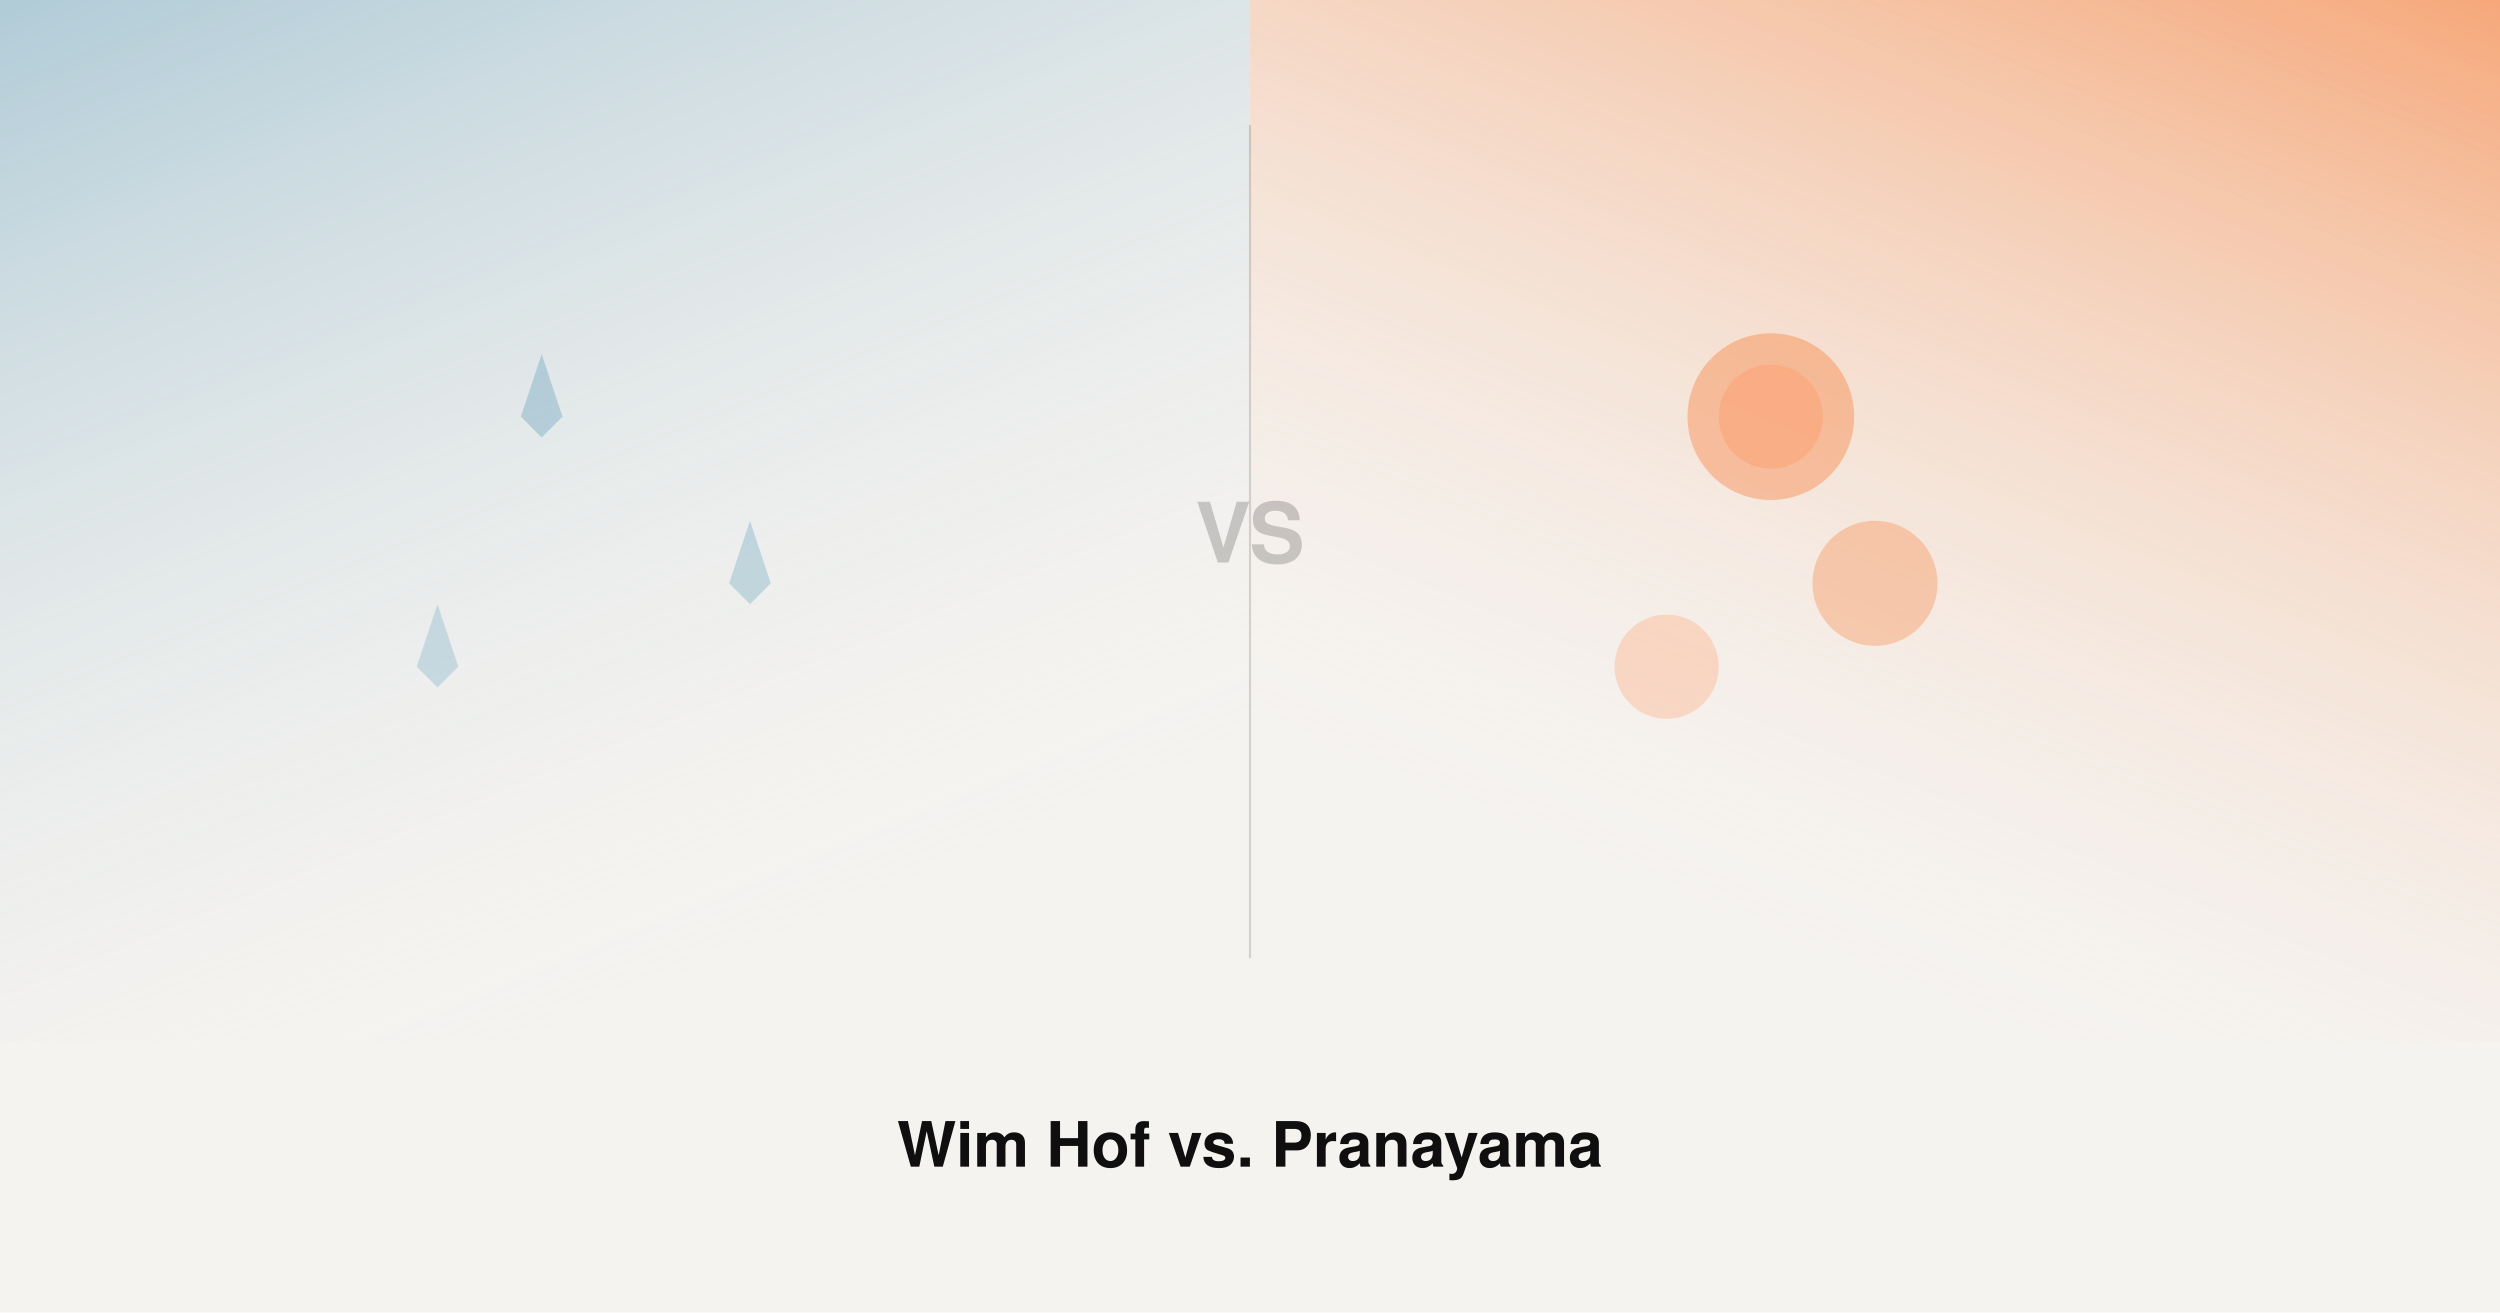
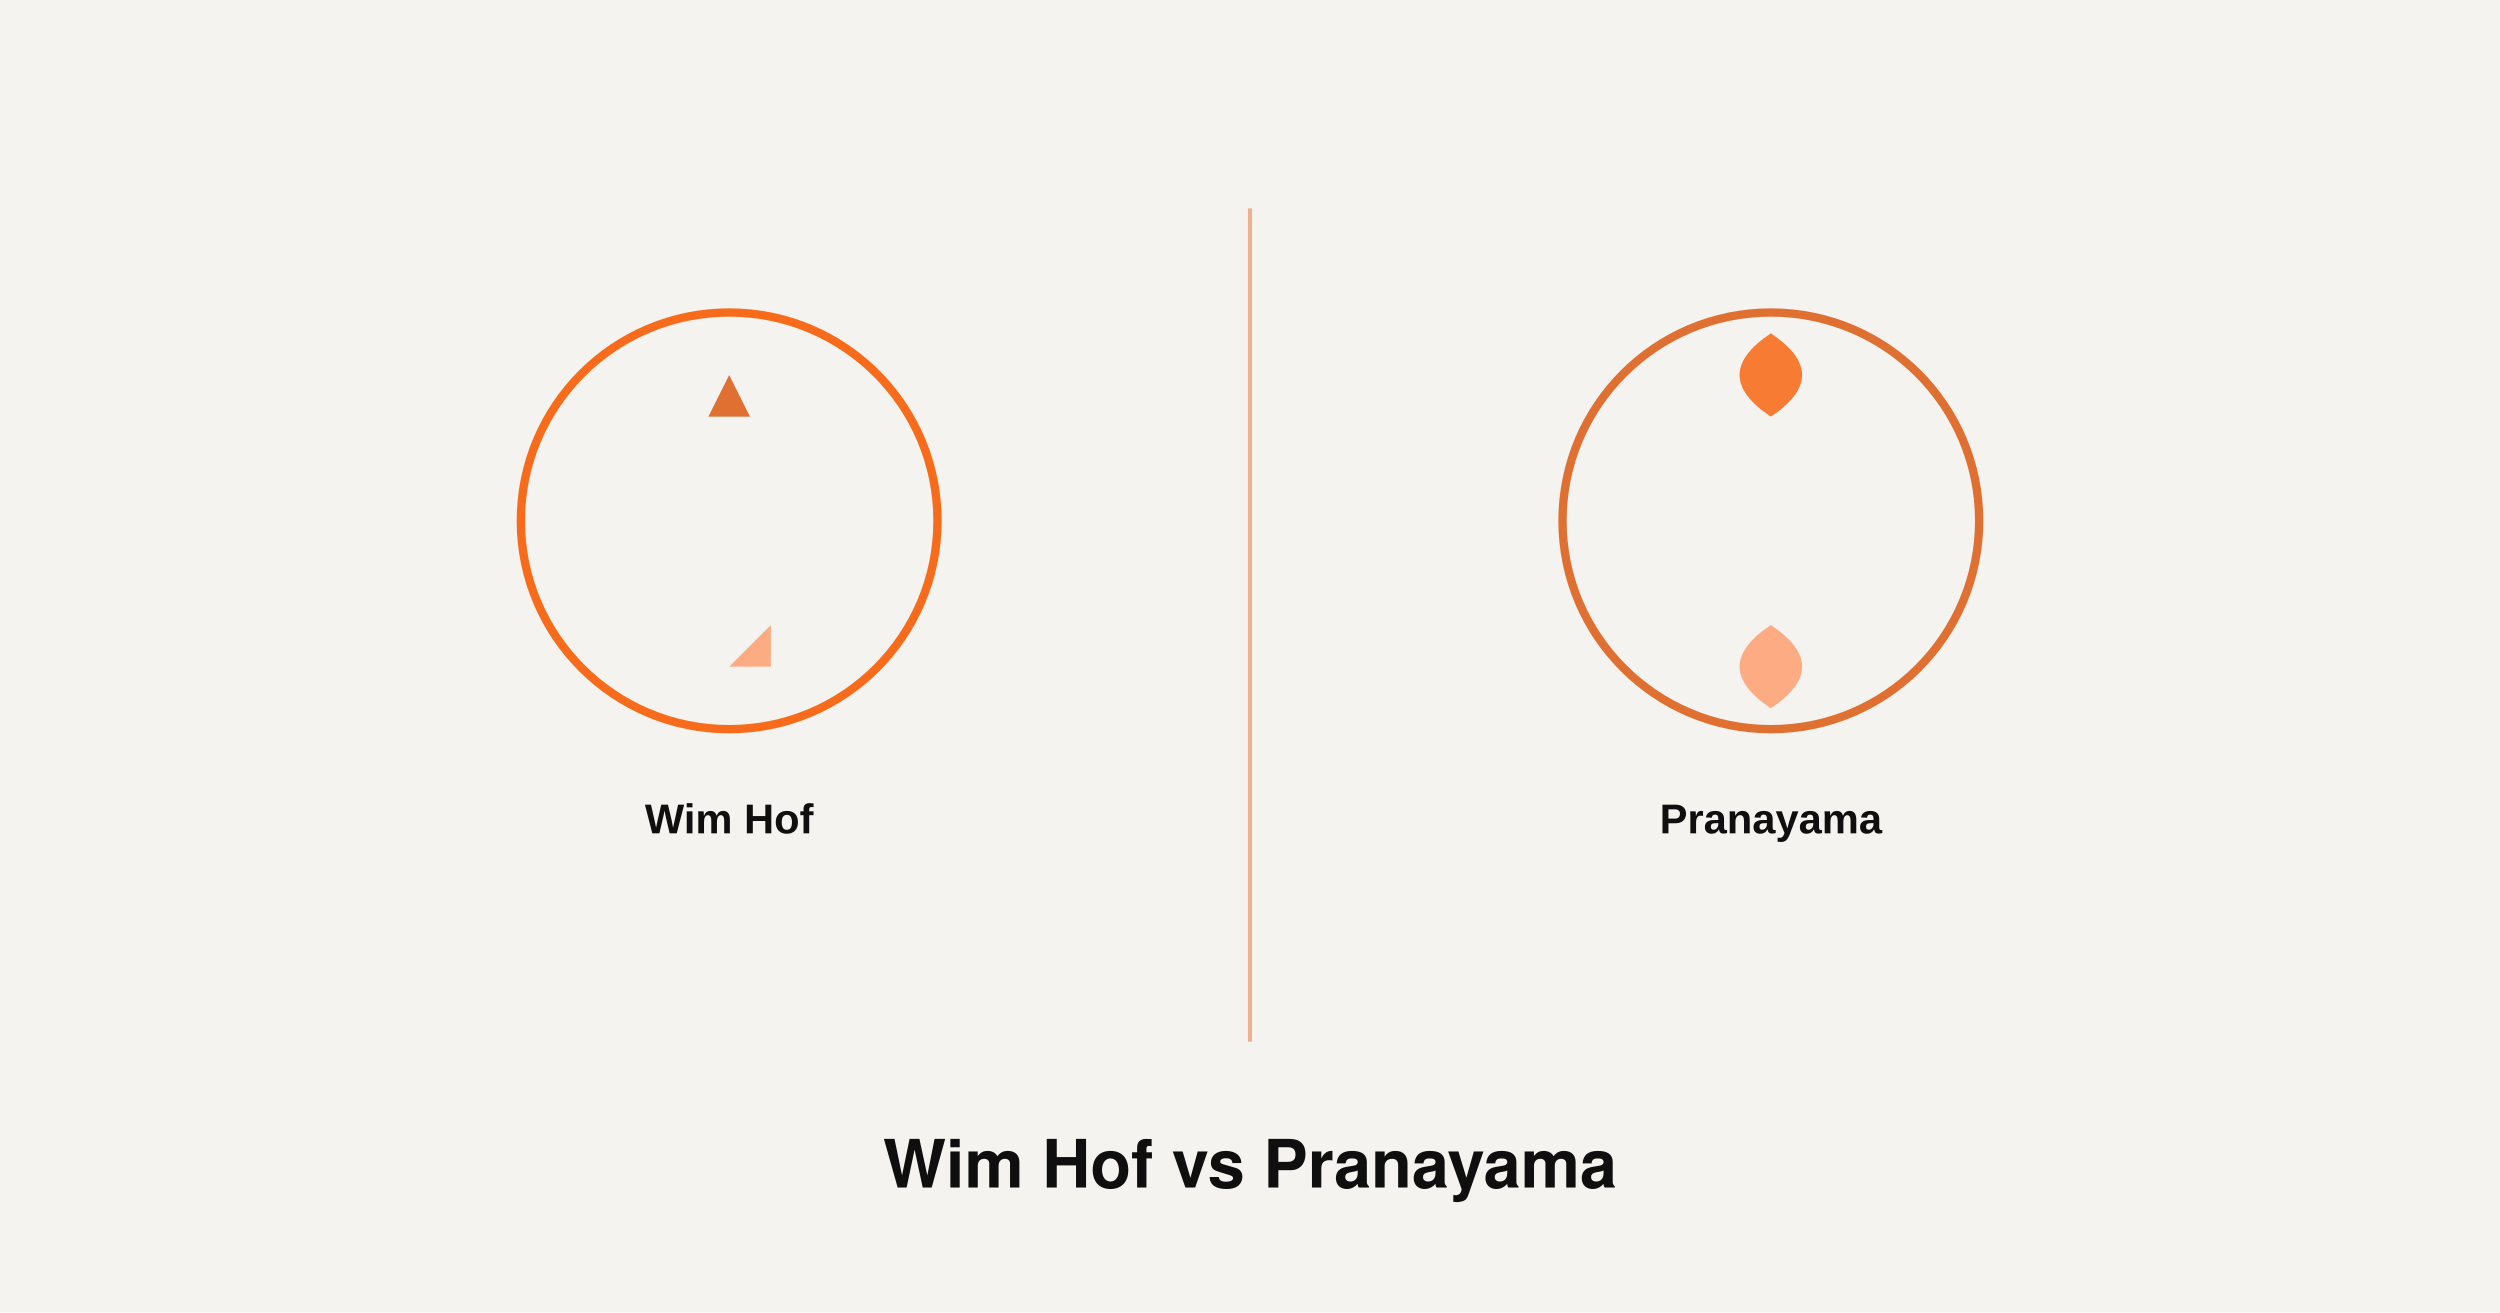
<svg xmlns="http://www.w3.org/2000/svg" viewBox="0 0 1200 630">
  <rect width="1200" height="630" fill="#f5f3f0" />
-   <defs>
-     <linearGradient id="coldGrad" x1="0%" y1="0%" x2="50%" y2="100%">
-       <stop offset="0%" style="stop-color:#6ba3be;stop-opacity:0.5" />
-       <stop offset="100%" style="stop-color:#f5f3f0;stop-opacity:0" />
-     </linearGradient>
-     <linearGradient id="warmGrad" x1="100%" y1="0%" x2="50%" y2="100%">
-       <stop offset="0%" style="stop-color:#f75c03;stop-opacity:0.5" />
-       <stop offset="100%" style="stop-color:#f5f3f0;stop-opacity:0" />
-     </linearGradient>
-   </defs>
-   <rect x="0" y="0" width="600" height="500" fill="url(#coldGrad)" />
-   <rect x="600" y="0" width="600" height="500" fill="url(#warmGrad)" />
-   <line x1="600" y1="60" x2="600" y2="460" stroke="#0f0f0f" stroke-width="1" opacity="0.15" />
-   <polygon points="250,200 260,170 270,200 260,210" fill="#6ba3be" opacity="0.4" />
-   <polygon points="350,280 360,250 370,280 360,290" fill="#6ba3be" opacity="0.35" />
-   <polygon points="200,320 210,290 220,320 210,330" fill="#6ba3be" opacity="0.3" />
-   <circle cx="850" cy="200" r="40" fill="#f75c03" opacity="0.3" />
-   <circle cx="850" cy="200" r="25" fill="#ff9966" opacity="0.4" />
-   <circle cx="900" cy="280" r="30" fill="#f75c03" opacity="0.25" />
-   <circle cx="800" cy="320" r="25" fill="#ff9966" opacity="0.3" />
-   <text x="600" y="270" font-family="Abacaxi, Helvetica, Arial, sans-serif" font-size="40" font-weight="bold" fill="#0f0f0f" text-anchor="middle" opacity="0.2">VS</text>
-   <text x="600" y="560" font-family="Abacaxi, Helvetica, Arial, sans-serif" font-size="30" font-weight="bold" fill="#0f0f0f" text-anchor="middle">
-     Wim Hof vs. Pranayama
+   <line x1="600" y1="100" x2="600" y2="500" stroke="#d94f02" stroke-width="2" opacity="0.4" />
+   <circle cx="350" cy="250" r="100" fill="none" stroke="#f75c03" stroke-width="4" opacity="0.9" />
+   <path d="M 350 180 L 360 200 L 340 200 Z" fill="#d94f02" opacity="0.8" />
+   <path d="M 350 320 L 370 300 L 370 320 Z" fill="#ff9966" opacity="0.8" />
+   <circle cx="850" cy="250" r="100" fill="none" stroke="#d94f02" stroke-width="4" opacity="0.8" />
+   <path d="M 850 160 Q 820 180 850 200 Q 880 180 850 160" fill="#f75c03" opacity="0.8" />
+   <path d="M 850 300 Q 820 320 850 340 Q 880 320 850 300" fill="#ff9966" opacity="0.8" />
+   <text x="350" y="400" font-family="Abacaxi, Arial" font-size="20" font-weight="bold" fill="#0f0f0f" text-anchor="middle">Wim Hof</text>
+   <text x="850" y="400" font-family="Abacaxi, Arial" font-size="20" font-weight="bold" fill="#0f0f0f" text-anchor="middle">Pranayama</text>
+   <text x="600" y="570" font-family="Abacaxi, Helvetica, Arial, sans-serif" font-size="32" font-weight="bold" fill="#0f0f0f" text-anchor="middle">
+     Wim Hof vs Pranayama
  </text>
</svg>
